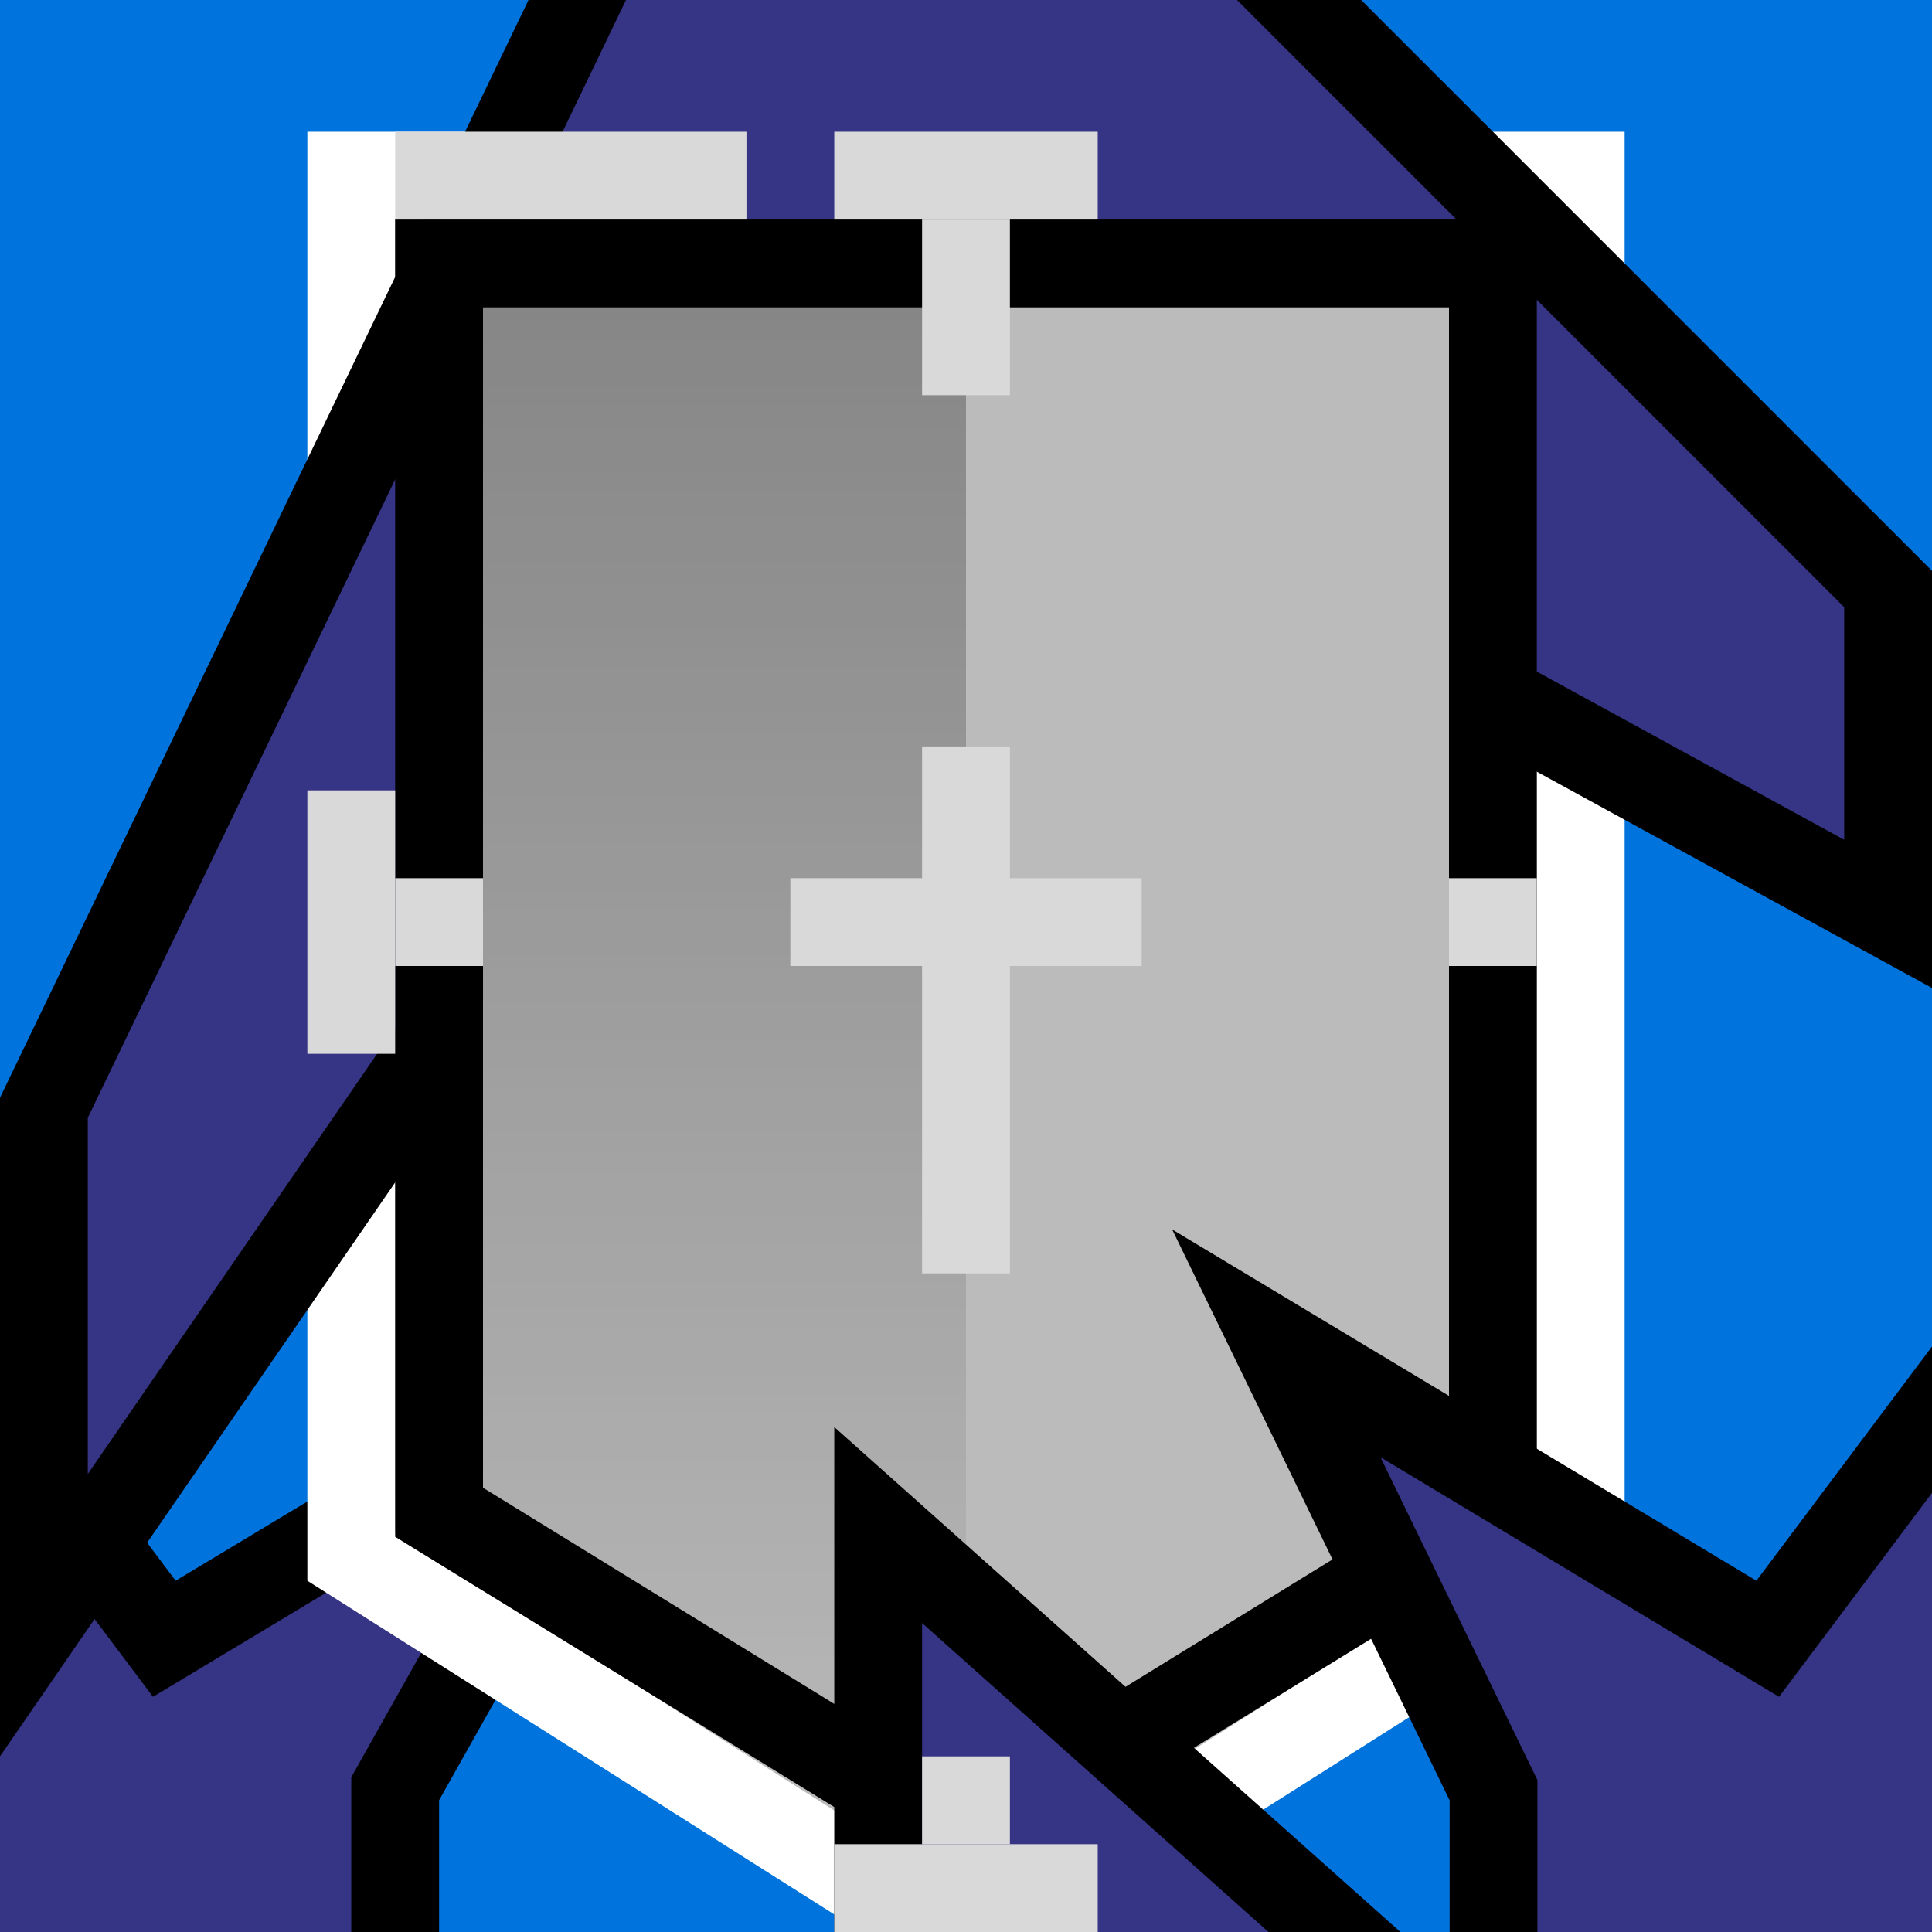
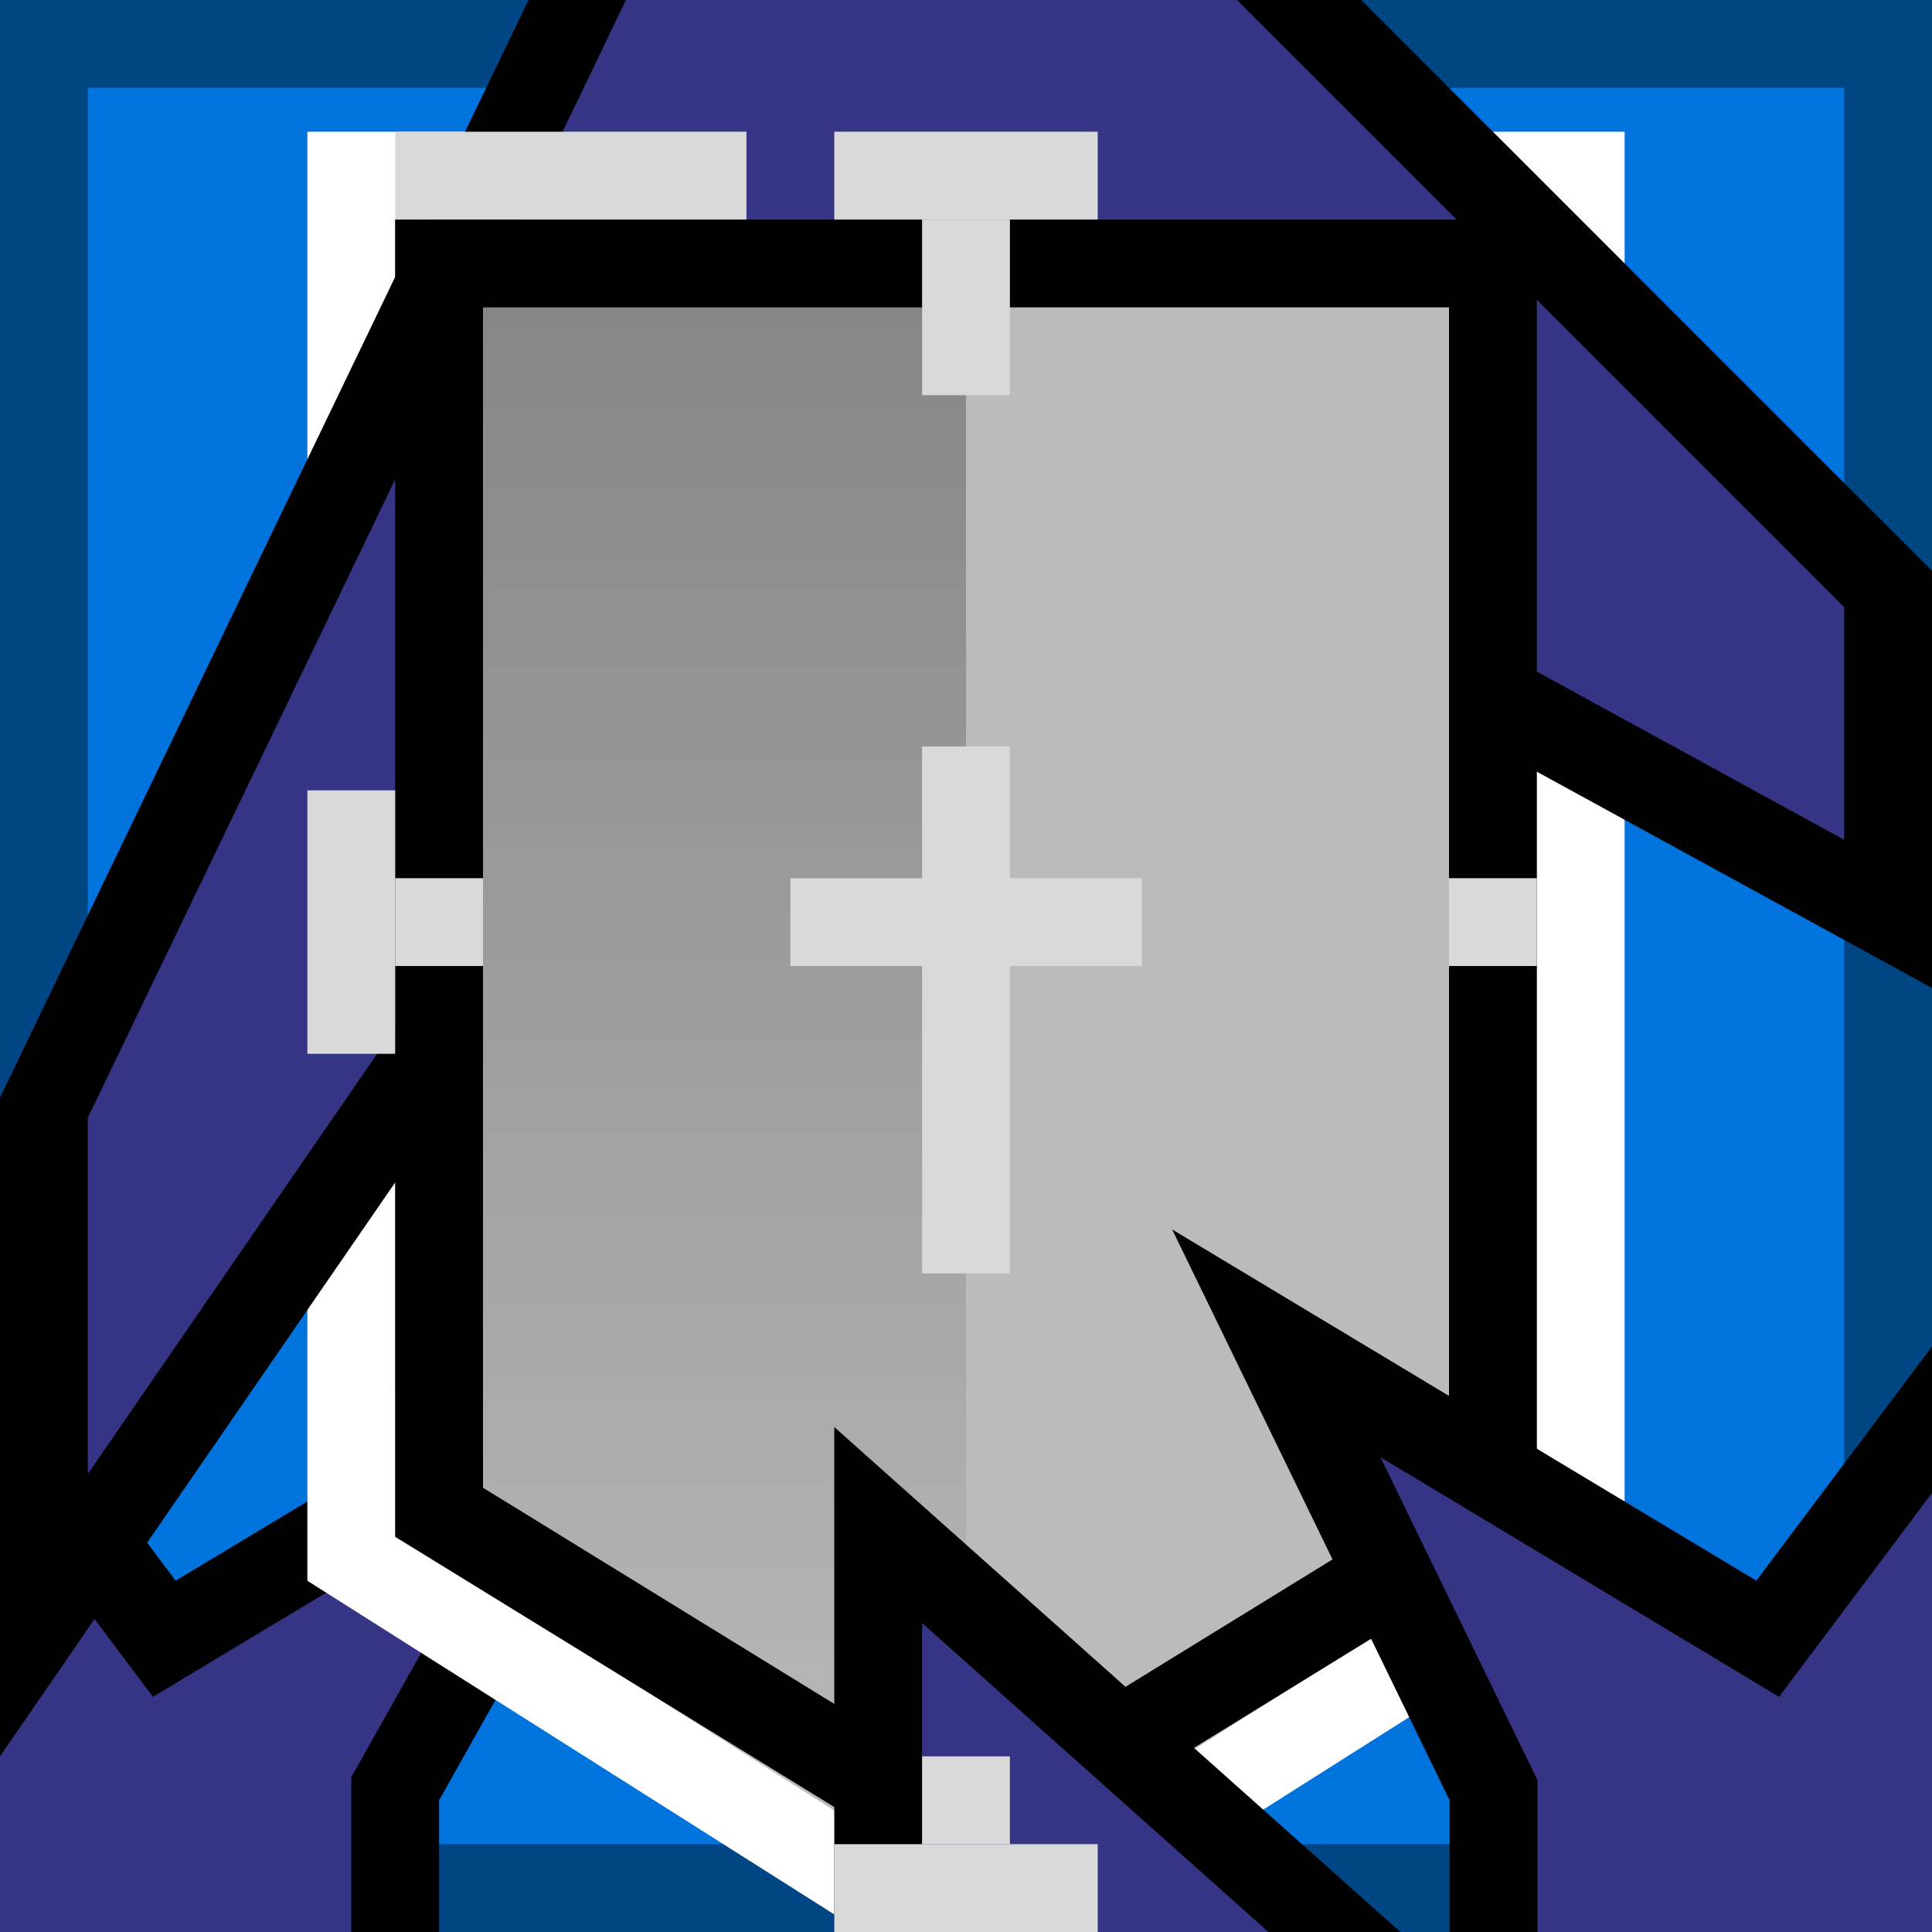
<svg xmlns="http://www.w3.org/2000/svg" width="44" height="44" viewBox="0 0 44 44" fill="none">
+   <rect width="44" height="44" fill="#0073DC" />
+   <rect x="1" y="1" width="42" height="42" stroke="black" stroke-opacity="0.4" stroke-width="2" />
+   <rect x="7" y="7" width="30" height="30" stroke="#0073DC" stroke-width="2" />
+   <rect x="21" y="6" width="2" height="4" fill="#0073DC" />
+   <rect x="6" y="21" width="4" height="2" fill="#0073DC" />
+   <rect x="33" y="21" width="5" height="2" fill="#0073DC" />
+   <rect x="21" y="34" width="2" height="4" fill="#0073DC" />
+   <rect x="21" y="19" width="2" height="6" fill="#0073DC" />
+   <rect x="25" y="21" width="2" height="6" transform="rotate(90 25 21)" fill="#0073DC" />
  <g clip-path="url(#clip0_315_143940)">
-     <rect x="7" y="7" width="30" height="30" stroke="#1188FF" stroke-width="2" />
-     <rect x="21" y="6" width="2" height="4" fill="#1188FF" />
-     <rect x="6" y="21" width="4" height="2" fill="#1188FF" />
-     <rect x="33" y="21" width="5" height="2" fill="#1188FF" />
-     <rect x="21" y="34" width="2" height="4" fill="#1188FF" />
-     <rect x="21" y="19" width="2" height="6" fill="#1188FF" />
-     <rect x="25" y="21" width="2" height="6" transform="rotate(90 25 21)" fill="#1188FF" />
-     <g clip-path="url(#clip1_315_143940)">
-       <rect width="44" height="44" fill="#0073DC" />
-       <path d="M4.515 36.857L14.583 30.804L9.128 40.51L9 40.738V41V45V46H10H16V69H1.796L-7 30.886V23L3.2 36.6L3.742 37.322L4.515 36.857Z" fill="#363585" stroke="black" stroke-width="2" />
-       <path d="M36 4V35.45L22 44.316L8 35.45V4H36Z" fill="#BBBBBB" stroke="white" stroke-width="2" />
-       <path d="M1 36.784L15.357 15.933L15.878 15.176L16.677 15.632L26.991 21.526L22.087 11.437L20.716 8.618L23.466 10.123L43 20.813V13.414L28.586 -1H13.628L1 25.228V36.784Z" fill="#363585" stroke="black" stroke-width="2" />
-       <path d="M22 6H34V34.441L22 41.826L10 34.441V6H22Z" fill="#BBBBBB" stroke="black" stroke-width="2" />
-       <path opacity="0.3" d="M22 5H9V35L22 43V5Z" fill="url(#paint0_linear_315_143940)" />
-       <path d="M51 23L40.8 36.6L40.258 37.322L39.485 36.857L29.067 30.593L33.913 40.563L34.014 40.77V41V45V47.232L32.348 45.746L20 34.732V45.838L27.721 69H42.205L51 30.886V23Z" fill="#363585" stroke="black" stroke-width="2" />
-       <rect x="21" y="5" width="2" height="4" fill="#D9D9D9" />
-       <rect x="19" y="3" width="6" height="2" fill="#D9D9D9" />
-       <rect x="9" y="3" width="8" height="2" fill="#D9D9D9" />
-       <rect x="9" y="20" width="2" height="2" fill="#D9D9D9" />
-       <rect x="7" y="18" width="2" height="6" fill="#D9D9D9" />
-       <rect x="33" y="20" width="2" height="2" fill="#D9D9D9" />
-       <rect x="21" y="40" width="2" height="2" fill="#D9D9D9" />
-       <rect x="19" y="42" width="6" height="2" fill="#D9D9D9" />
-       <rect x="21" y="17" width="2" height="12" fill="#D9D9D9" />
-       <rect x="26" y="20" width="2" height="8" transform="rotate(90 26 20)" fill="#D9D9D9" />
-     </g>
+     <path d="M3.2 36.6L3.742 37.322L4.515 36.857L14.583 30.804L9.128 40.51L9 40.738V41V45V46H10H16V69H1.796L-7 30.886V23L3.2 36.6Z" fill="#363585" stroke="black" stroke-width="2" />
+     <path d="M8 4H36V35.45L22 44.316L8 35.45V4Z" fill="#BBBBBB" stroke="white" stroke-width="2" />
+     <path d="M22.087 11.437L20.716 8.618L23.466 10.123L43 20.813V13.414L28.586 -1H13.628L1 25.228V36.784L15.357 15.933L15.878 15.176L16.677 15.632L26.991 21.526L22.087 11.437Z" fill="#363585" stroke="black" stroke-width="2" />
+     <path d="M22 6H34V34.441L22 41.826L10 34.441V6H22Z" fill="#BBBBBB" stroke="black" stroke-width="2" />
+     <path opacity="0.3" d="M22 5H9V35L22 43V5Z" fill="url(#paint0_linear_315_143940)" />
+     <path d="M51 23L40.8 36.6L40.258 37.322L39.485 36.857L29.067 30.593L33.913 40.563L34.014 40.77V41V45V47.232L32.348 45.746L20 34.732V45.838L27.721 69H42.205L51 30.886V23Z" fill="#363585" stroke="black" stroke-width="2" />
+     <rect x="21" y="5" width="2" height="4" fill="#D9D9D9" />
+     <rect x="19" y="3" width="6" height="2" fill="#D9D9D9" />
+     <rect x="9" y="3" width="8" height="2" fill="#D9D9D9" />
+     <rect x="9" y="20" width="2" height="2" fill="#D9D9D9" />
+     <rect x="7" y="18" width="2" height="6" fill="#D9D9D9" />
+     <rect x="33" y="20" width="2" height="2" fill="#D9D9D9" />
+     <rect x="21" y="40" width="2" height="2" fill="#D9D9D9" />
+     <rect x="19" y="42" width="6" height="2" fill="#D9D9D9" />
+     <rect x="21" y="17" width="2" height="12" fill="#D9D9D9" />
+     <rect x="26" y="20" width="2" height="8" transform="rotate(90 26 20)" fill="#D9D9D9" />
  </g>
  <defs>
    <linearGradient id="paint0_linear_315_143940" x1="22" y1="5" x2="22" y2="43" gradientUnits="userSpaceOnUse">
      <stop />
      <stop offset="1" stop-opacity="0" />
    </linearGradient>
    <clipPath id="clip0_315_143940">
      <rect width="44" height="44" fill="white" />
    </clipPath>
-     <clipPath id="clip1_315_143940">
-       <rect width="44" height="44" fill="white" />
-     </clipPath>
  </defs>
</svg>
